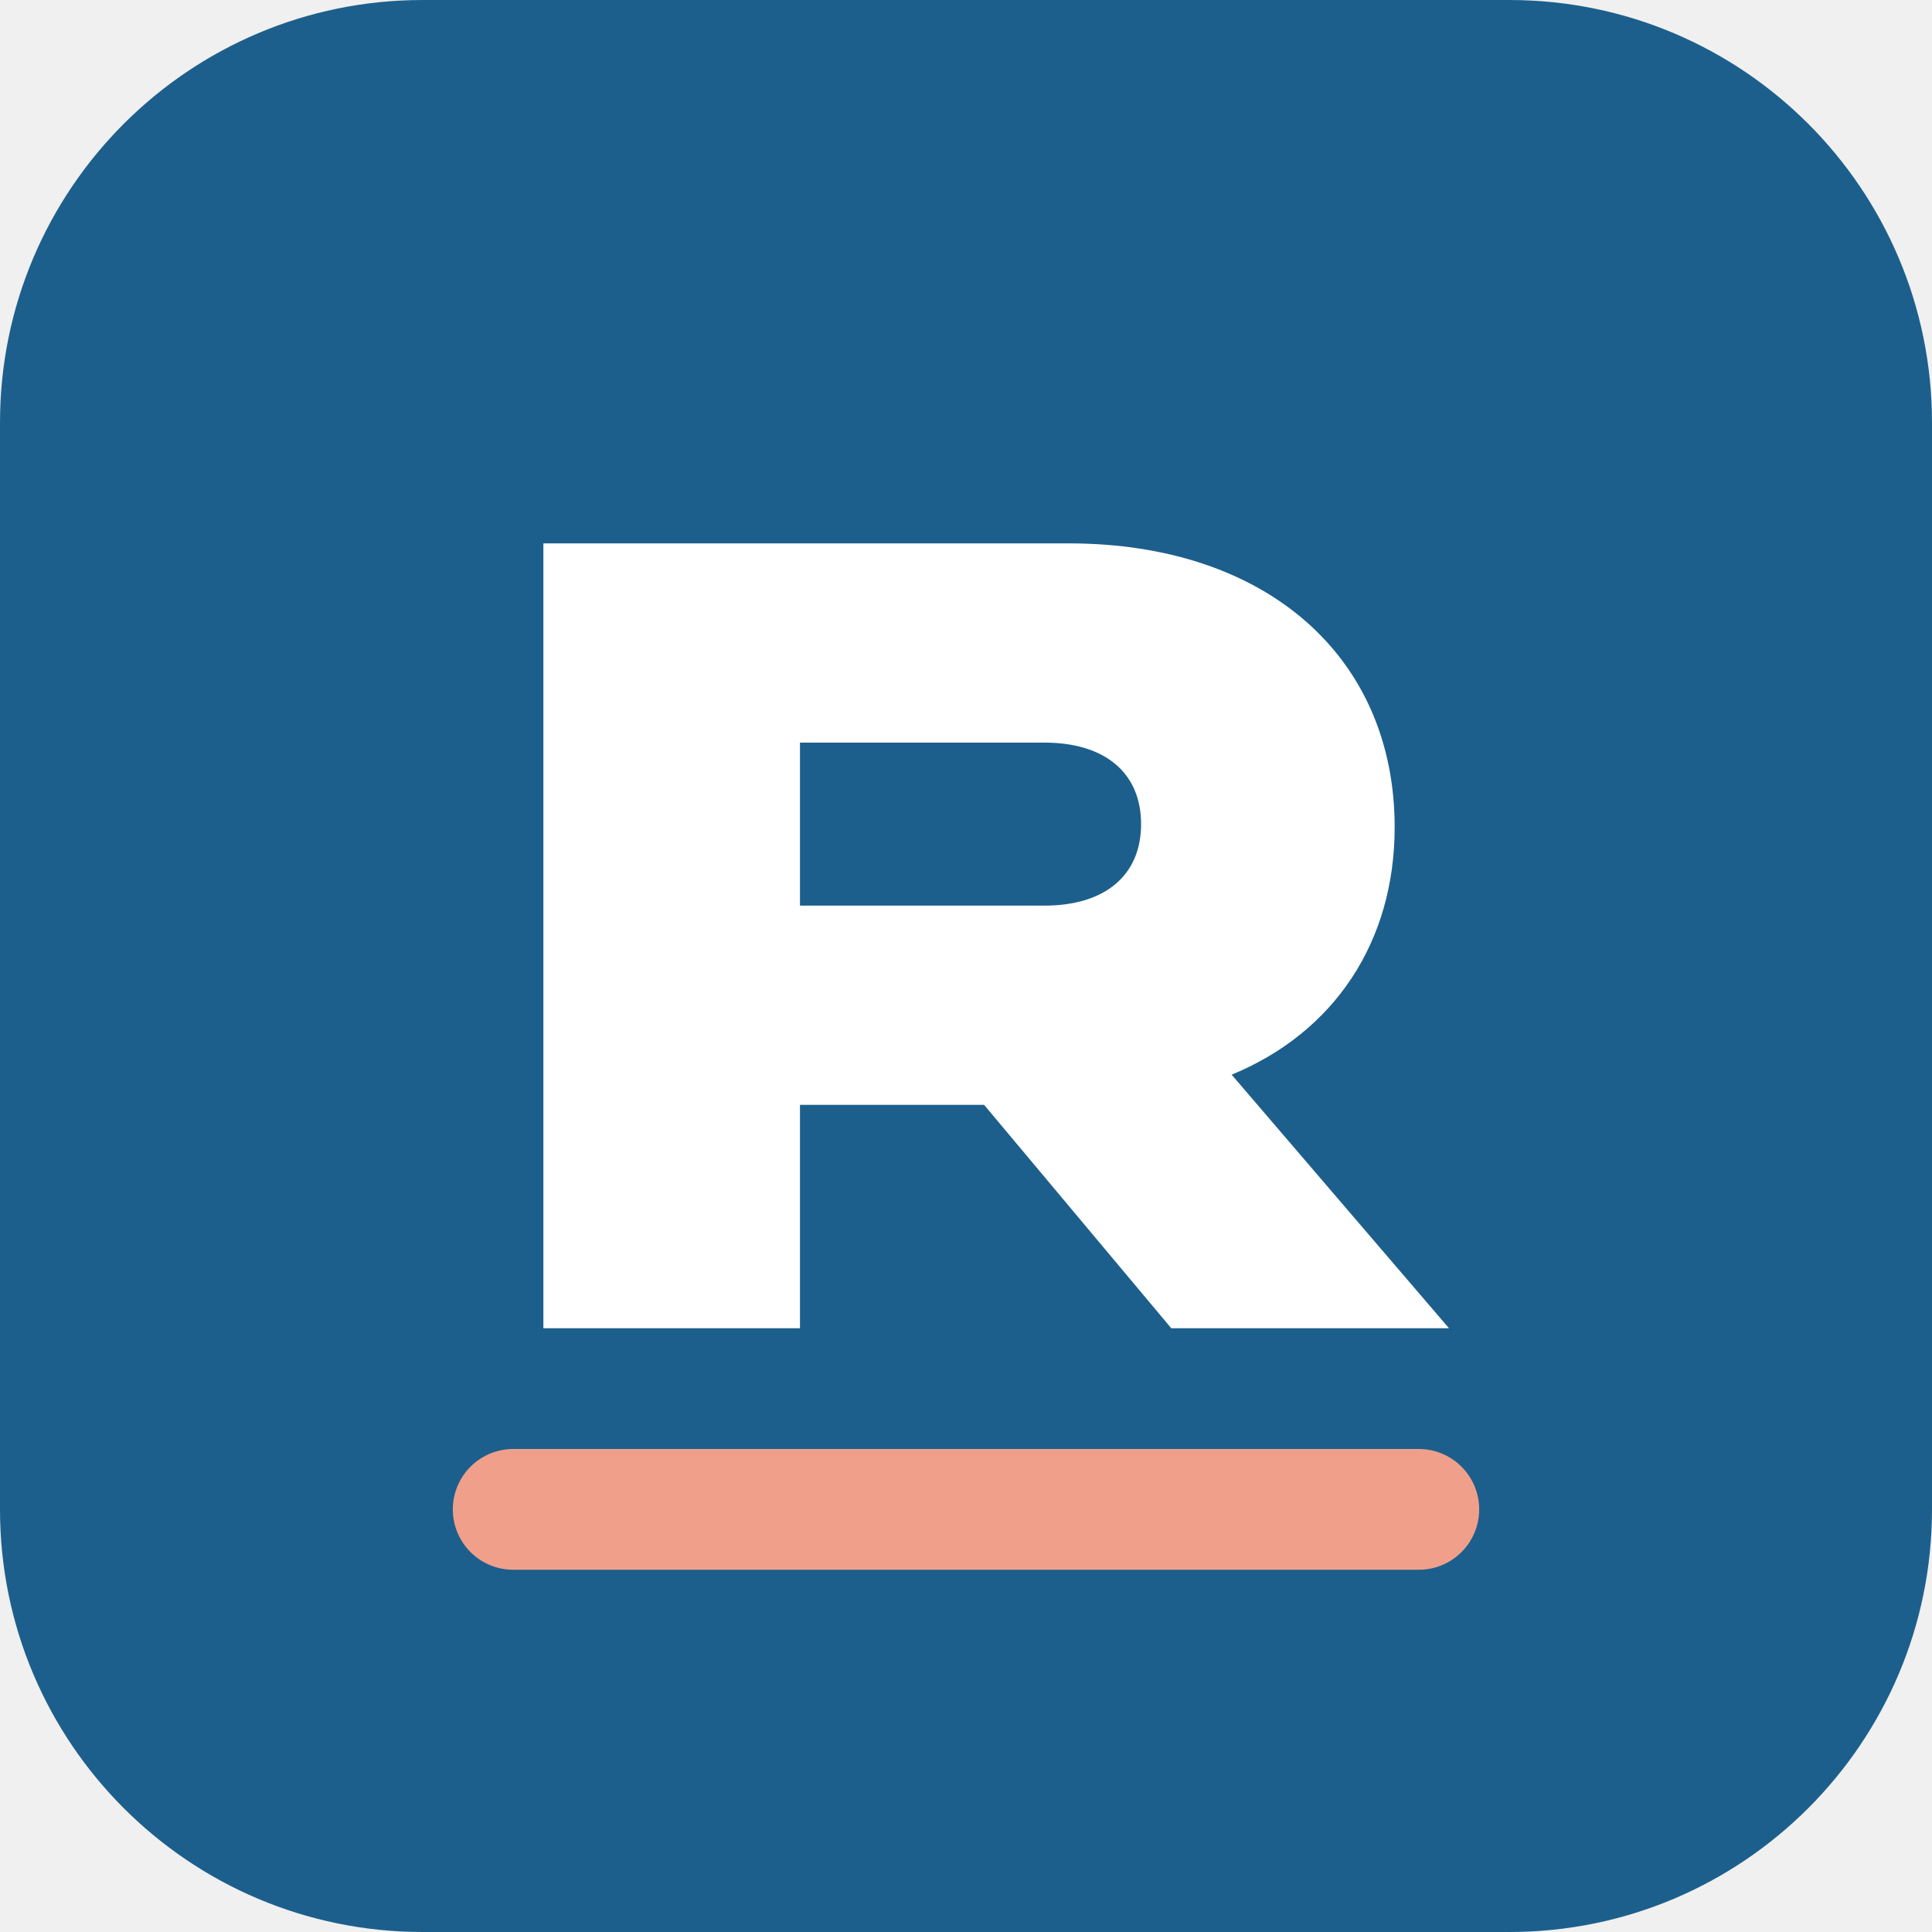
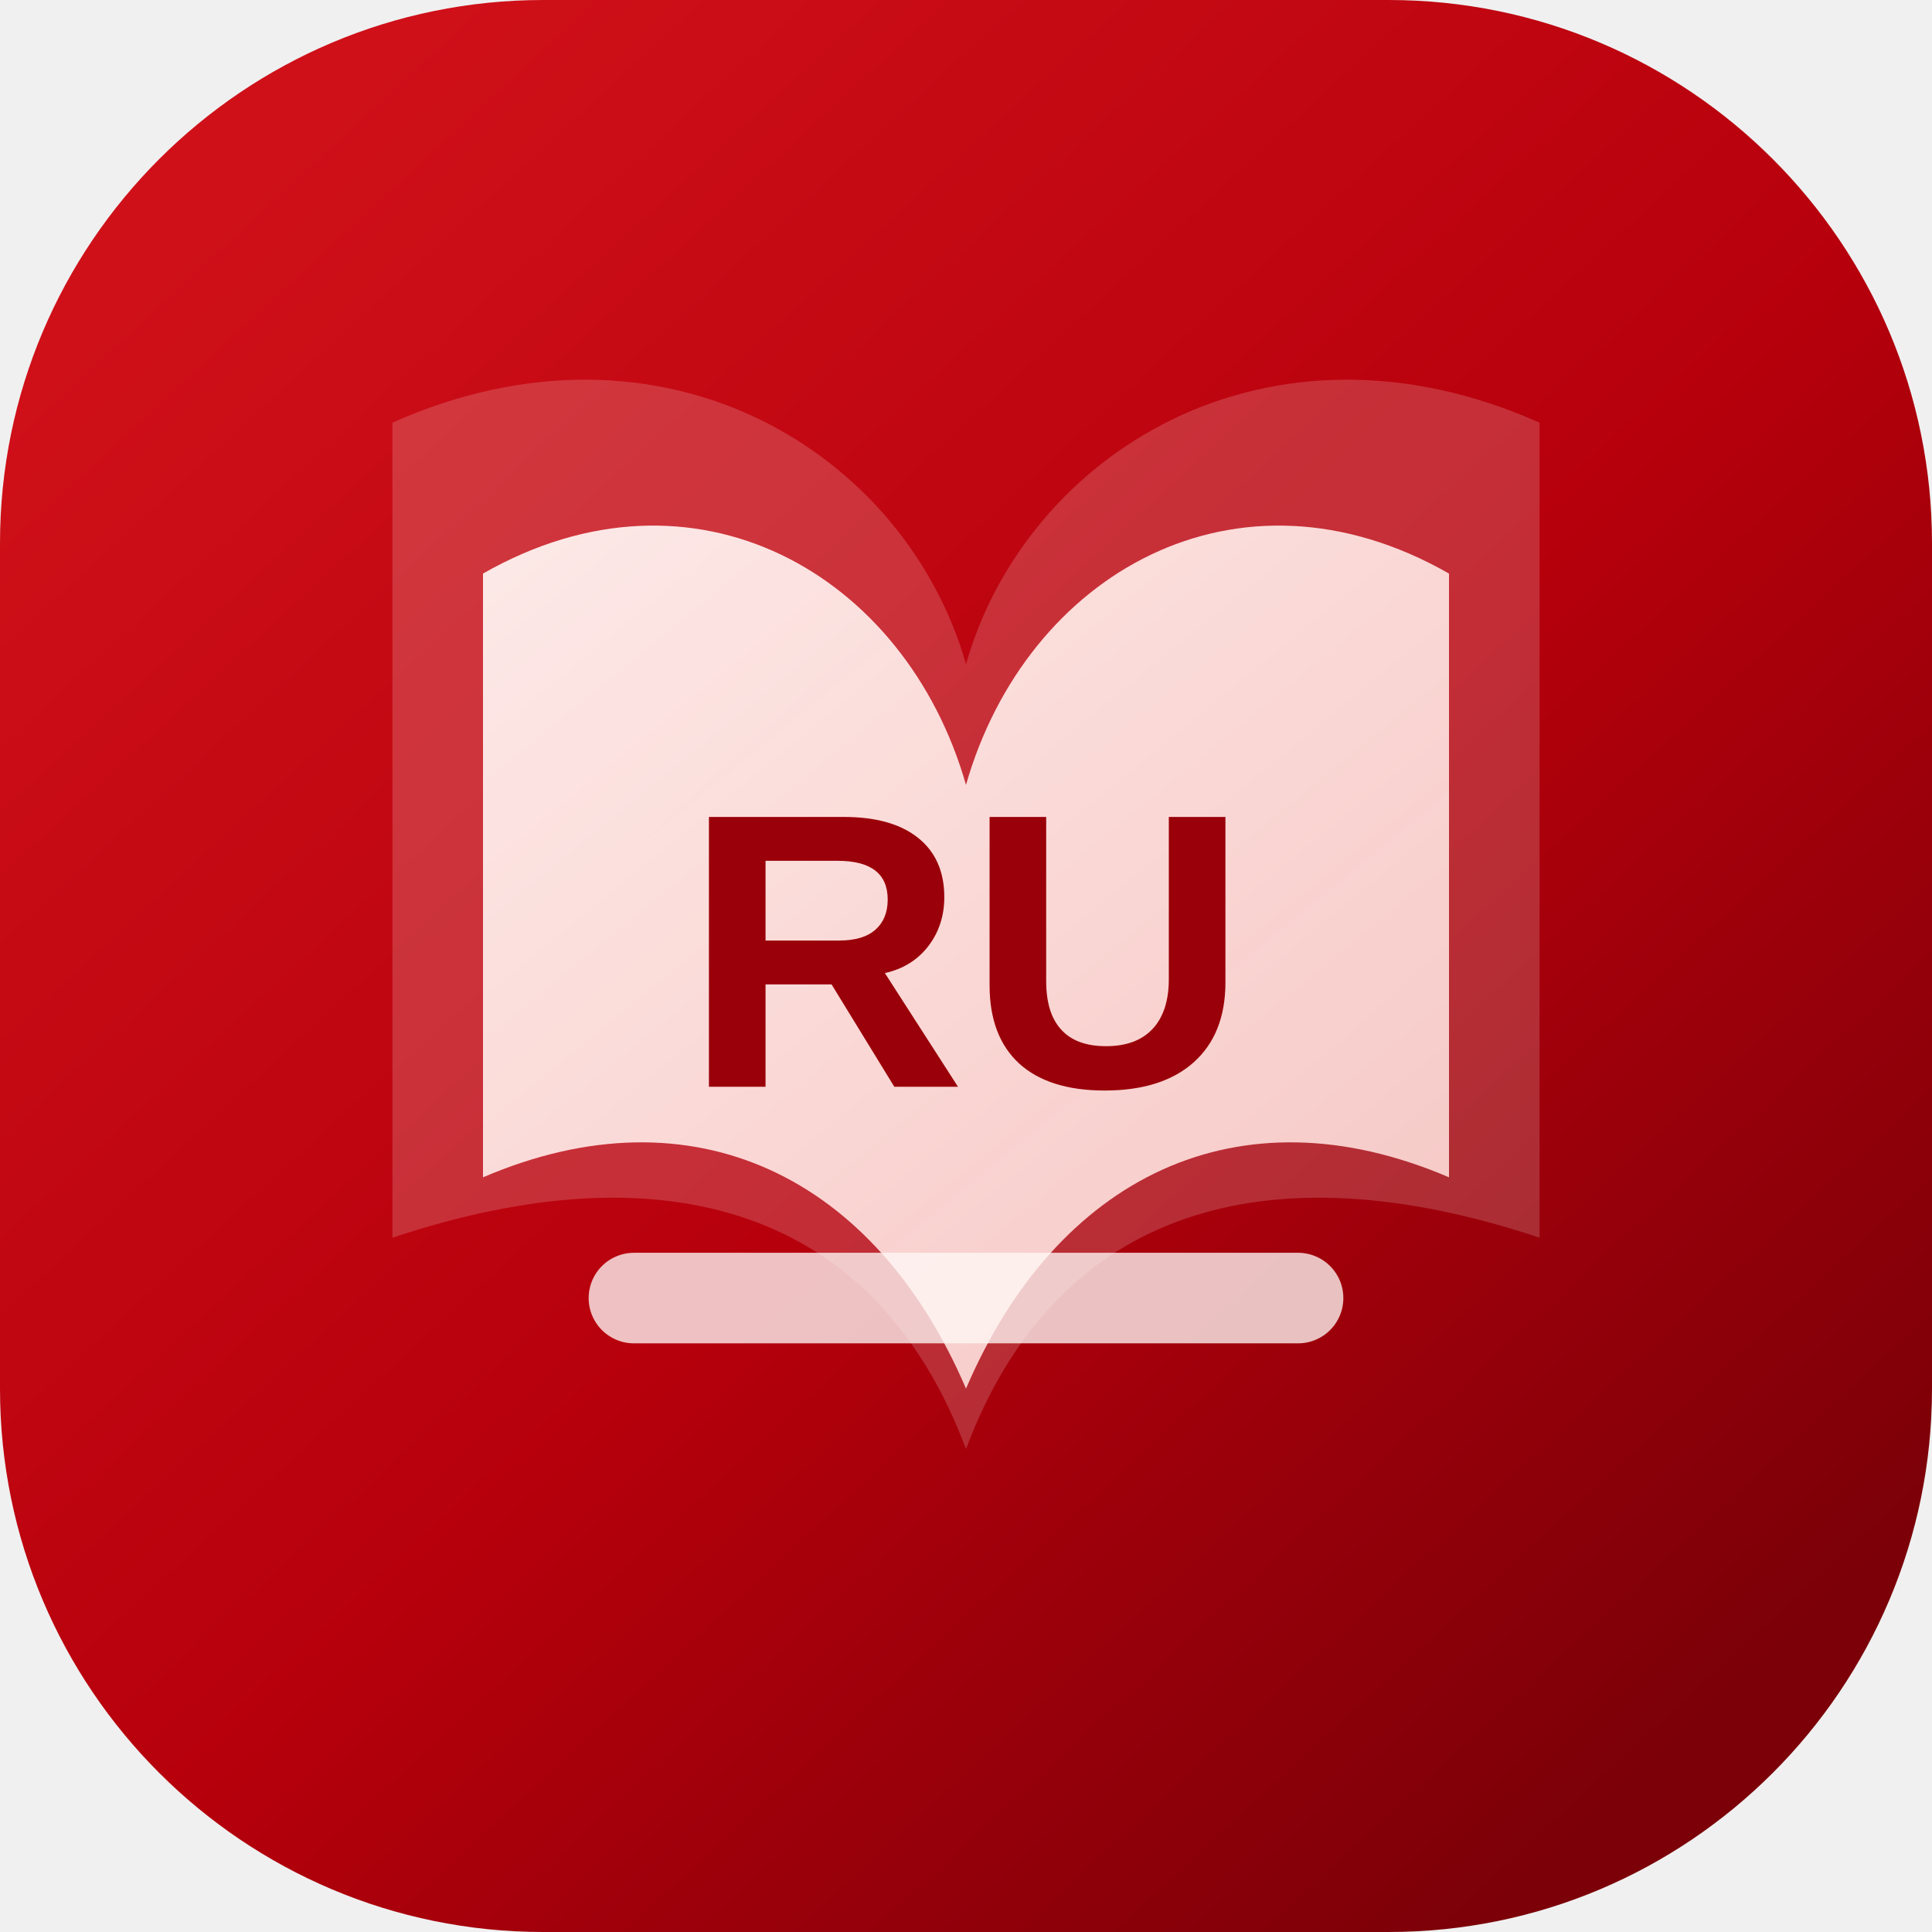
<svg xmlns="http://www.w3.org/2000/svg" viewBox="0 0 64 64">
-   <rect width="64" height="64" rx="14" fill="#1d5f8c" />
-   <path d="M18 44V18h17.4c6.6 0 10.8 3.8 10.8 9.4 0 3.8-2 6.8-5.4 8.2L48 44h-9.2l-6.2-7.4h-6.1V44H18Zm8.5-14h8.1c2 0 3.2-1 3.2-2.7s-1.2-2.7-3.2-2.7h-8.1V30Z" fill="#fff" />
-   <path d="M17 50h30" stroke="#f0a08a" stroke-width="4" stroke-linecap="round" />
+   <defs>
+     <linearGradient id="bg" x1="8" x2="56" y1="6" y2="58" gradientUnits="userSpaceOnUse">
+       <stop stop-color="#cf1019" />
+       <stop offset="0.54" stop-color="#b6000c" />
+       <stop offset="1" stop-color="#7b0008" />
+     </linearGradient>
+     <linearGradient id="shine" x1="14" x2="50" y1="10" y2="54" gradientUnits="userSpaceOnUse">
+       <stop stop-color="#fff7f5" stop-opacity="0.96" />
+       <stop offset="1" stop-color="#ffd9d4" stop-opacity="0.86" />
+     </linearGradient>
+   </defs>
+   <rect width="64" height="64" rx="18" fill="url(#bg)" />
+   <path d="M13 14c9-4 17 1 19 8 2-7 10-12 19-8v27c-9-3-16-1-19 7-3-8-10-10-19-7V14Z" fill="#fff7f5" opacity="0.18" />
+   <path d="M16 19c7-4 14 0 16 7v20c-3-7-9-10-16-7V19Z" fill="url(#shine)" />
+   <path d="M48 19c-7-4-14 0-16 7v20c3-7 9-10 16-7V19Z" fill="url(#shine)" />
+   <path d="M21 43h22" stroke="#fff7f5" stroke-width="3" stroke-linecap="round" opacity="0.78" />
+   <text x="32" y="36" fill="#9a0009" font-family="Arial, sans-serif" font-size="13" font-weight="800" text-anchor="middle">RU</text>
</svg>
